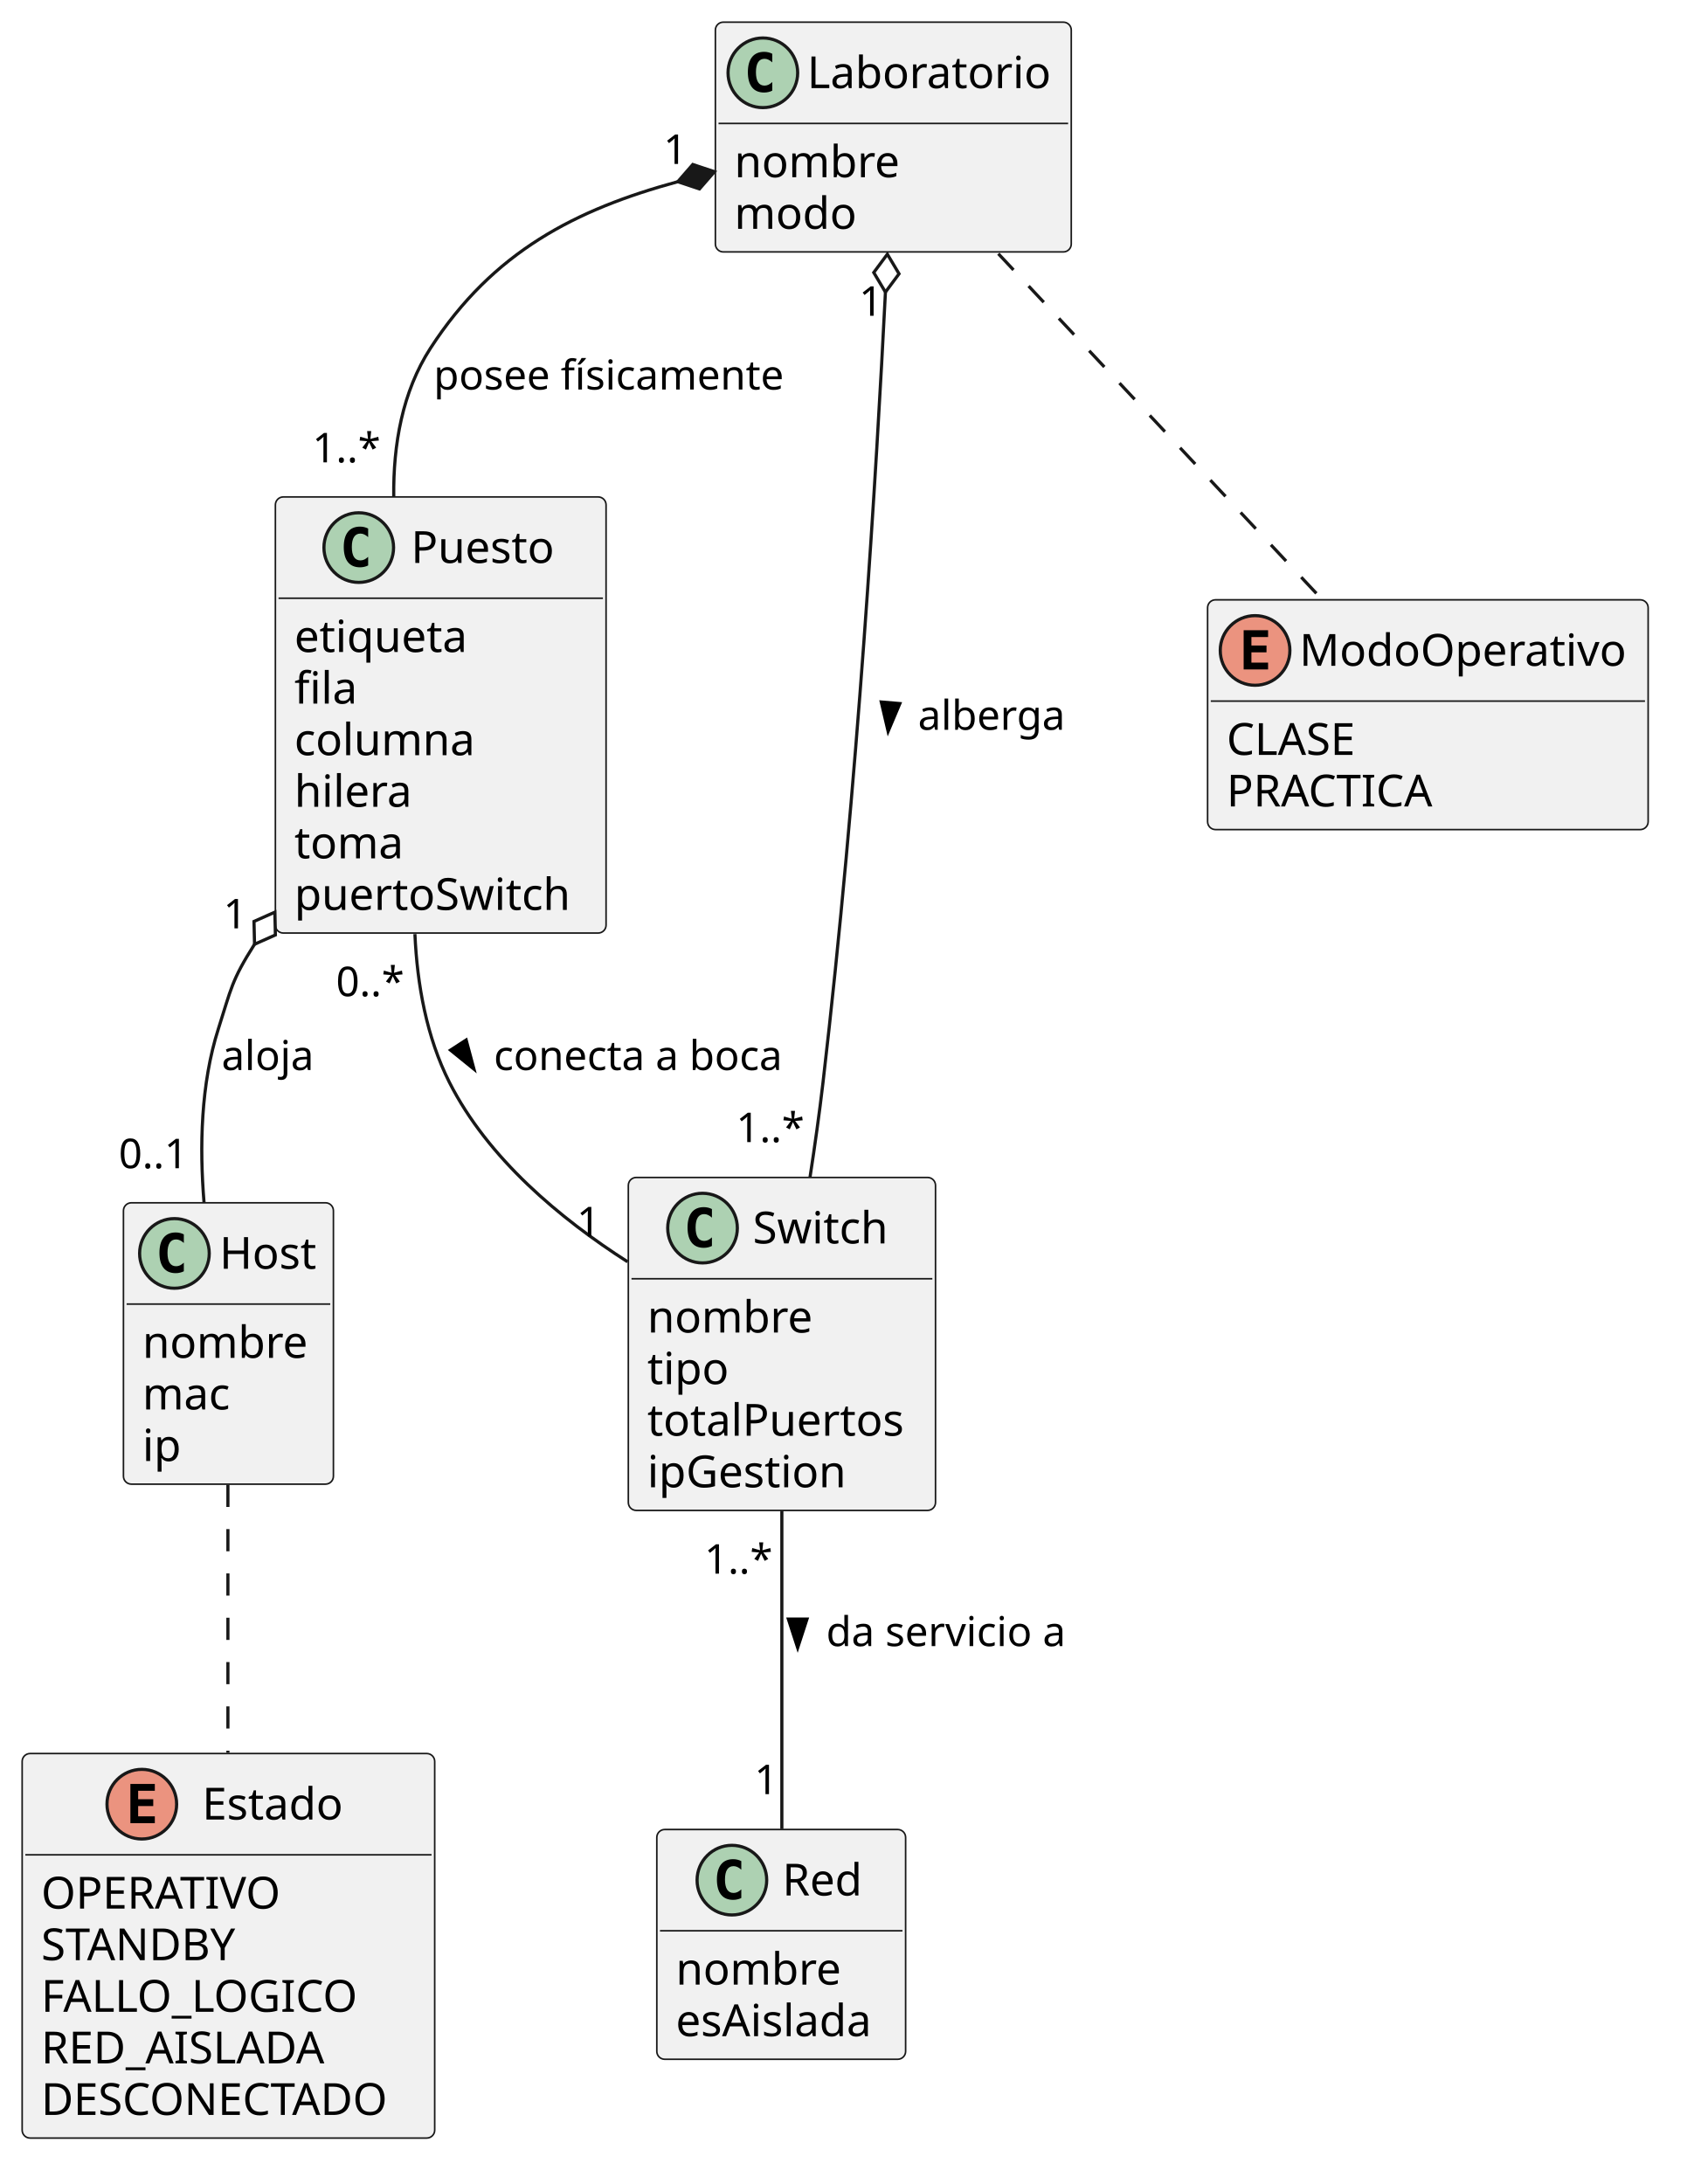
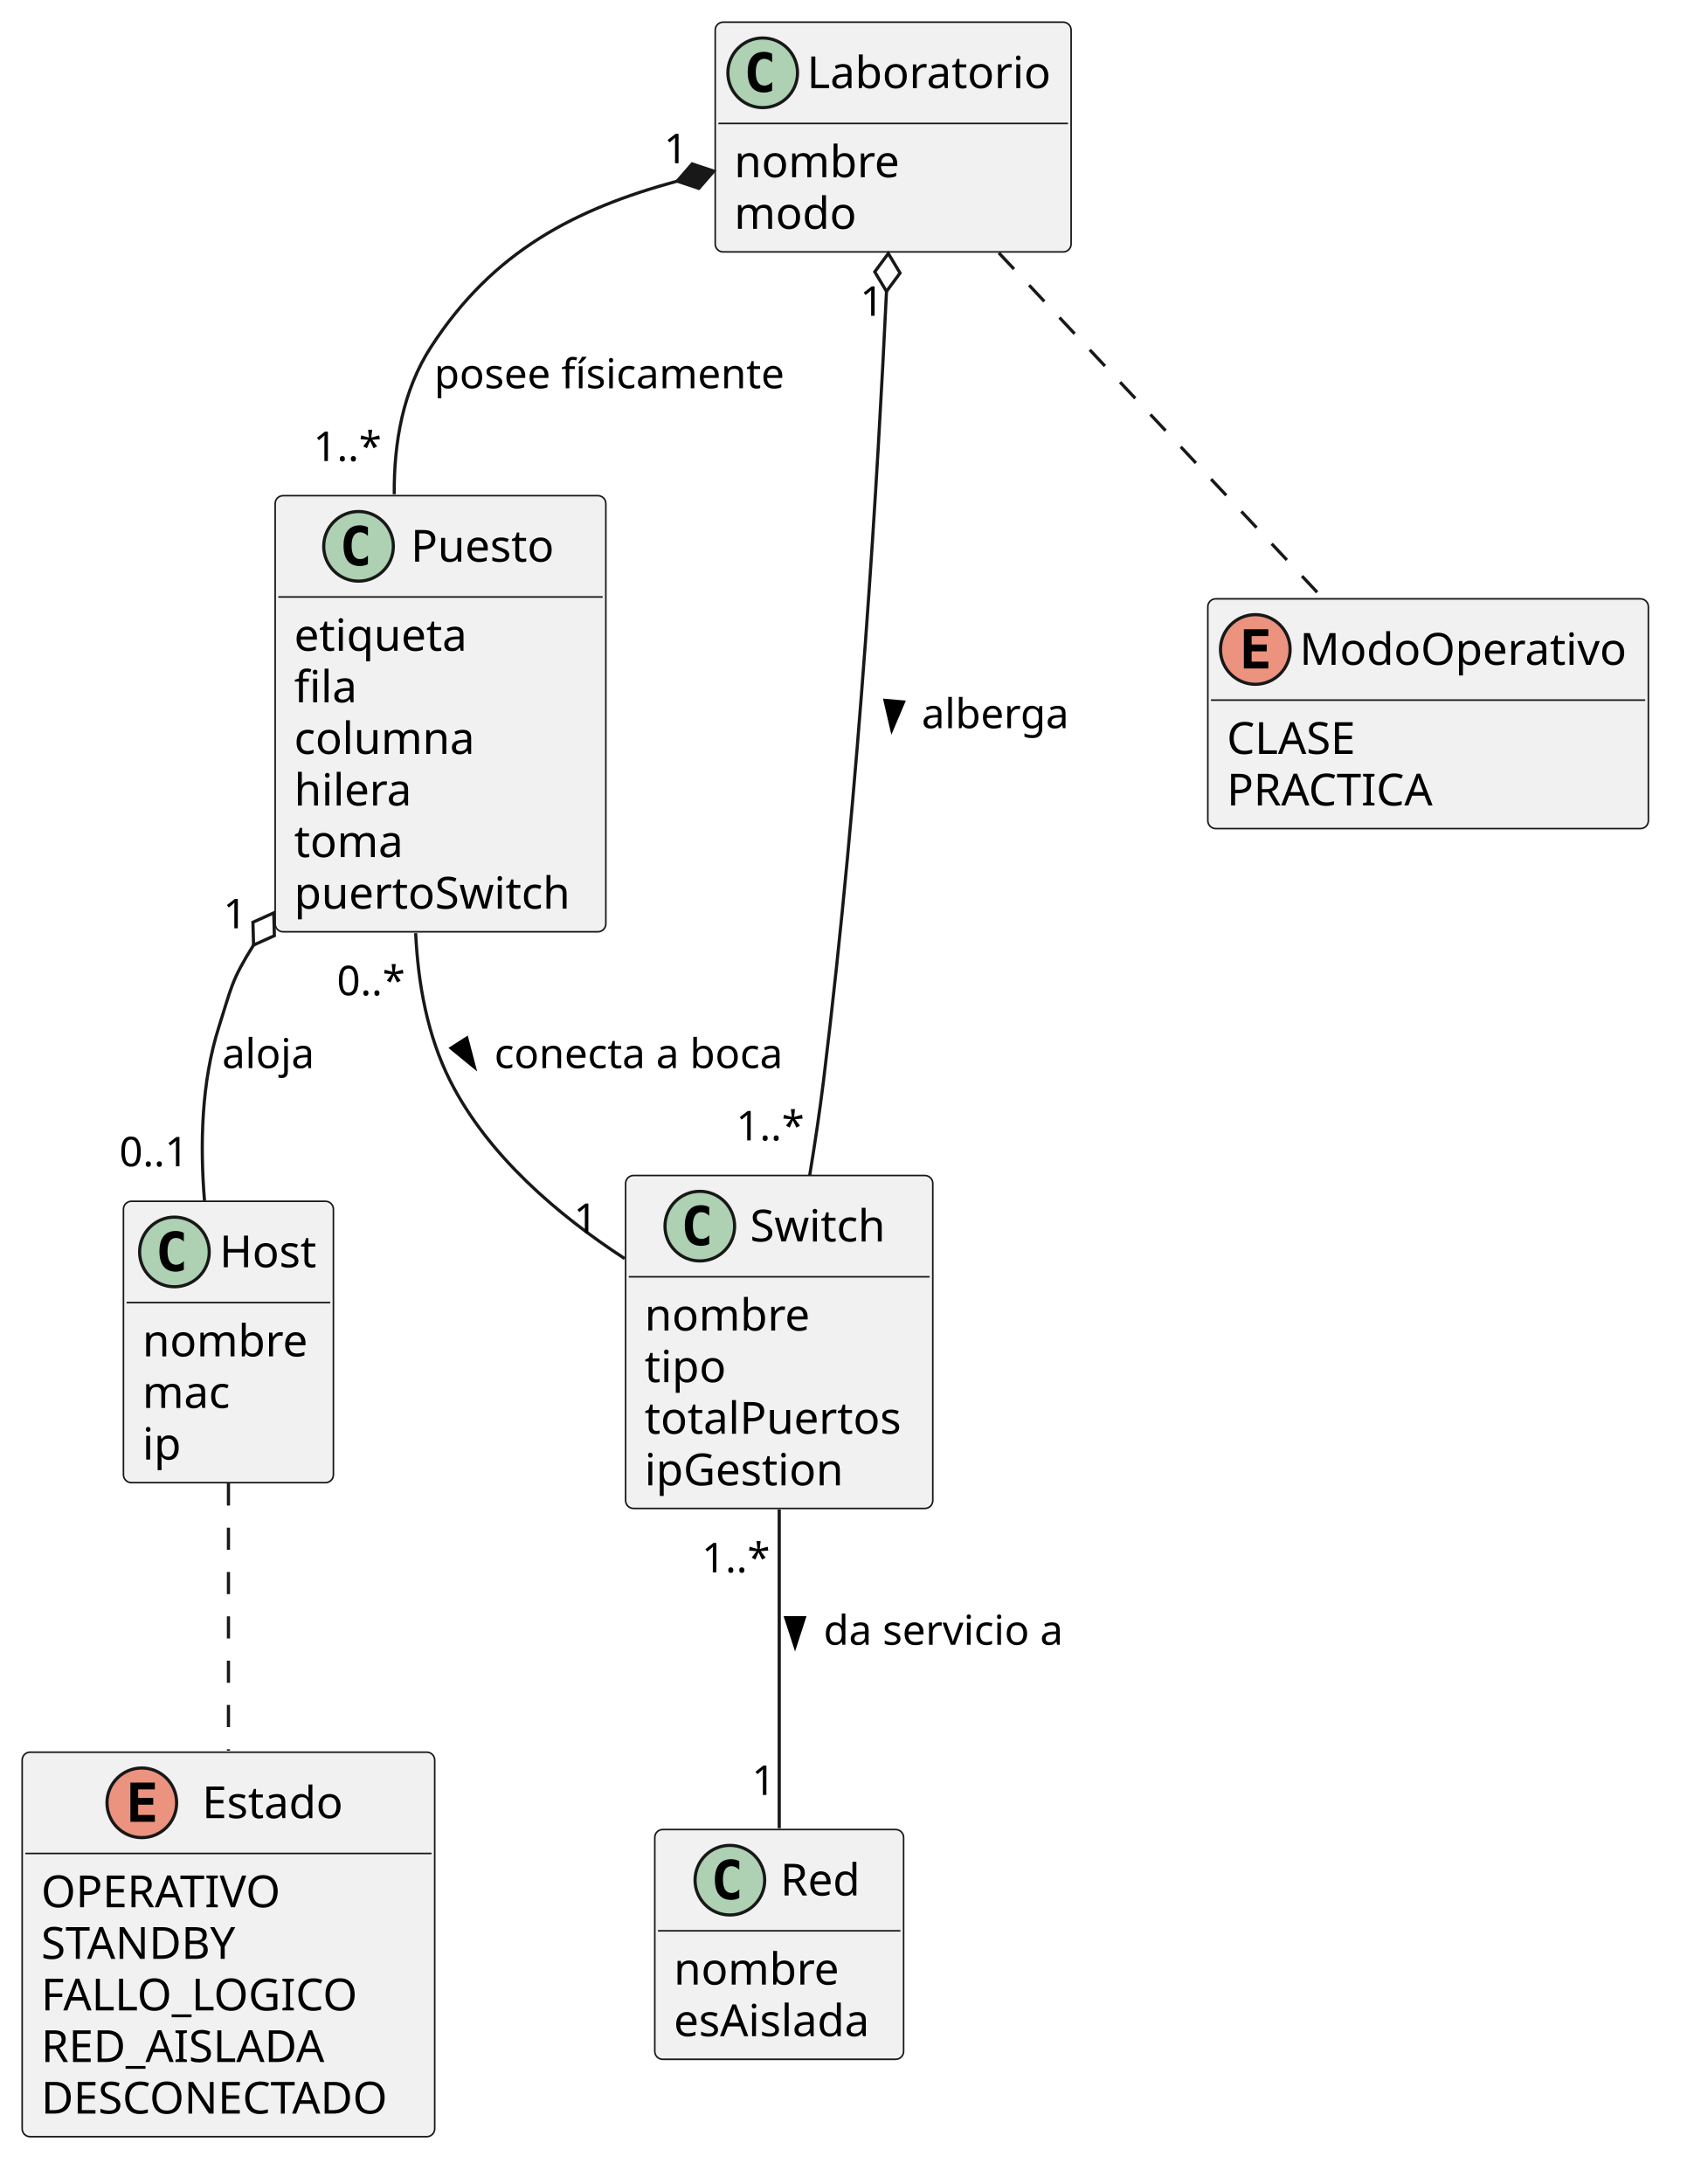
<svg xmlns="http://www.w3.org/2000/svg" version="1.1" data-diagram-type="CLASS" style="width:535px;height:690px;background:#FFFFFF;" width="535px" height="690px" viewBox="0 0 535 690" zoomAndPan="magnify" preserveAspectRatio="none" contentStyleType="text/css">
  <defs />
  <g font-family="sans-serif" lengthAdjust="spacing">
    <g class="entity" data-qualified-name="Laboratorio" id="ent0001" data-source-line="3">
-       <rect x="226" y="7" width="112.432" height="72.594" fill="#F1F1F1" style="stroke:#181818;stroke-width:0.5;" rx="2.5" ry="2.5" />
-       <ellipse cx="241" cy="23" rx="11" ry="11" fill="#ADD1B2" style="stroke:#181818;stroke-width:1;" />
-       <path d="M243.969,28.641 Q243.391,28.938 242.75,29.078 Q242.109,29.234 241.406,29.234 Q238.906,29.234 237.578,27.594 Q236.266,25.938 236.266,22.813 Q236.266,19.688 237.578,18.031 Q238.906,16.375 241.406,16.375 Q242.109,16.375 242.75,16.531 Q243.406,16.688 243.969,16.984 L243.969,19.703 Q243.344,19.125 242.75,18.859 Q242.156,18.578 241.531,18.578 Q240.188,18.578 239.5,19.656 Q238.813,20.719 238.813,22.813 Q238.813,24.906 239.5,25.984 Q240.188,27.047 241.531,27.047 Q242.156,27.047 242.75,26.781 Q243.344,26.5 243.969,25.922 L243.969,28.641 Z " fill="#000" />
-       <text x="255" y="27.847" fill="#000" font-size="14" textLength="80.432">Laboratorio</text>
-       <line x1="227" y1="39" x2="337.432" y2="39" style="stroke:#181818;stroke-width:0.5;" />
-       <text x="232" y="55.995" fill="#000" font-size="14" textLength="54.332">nombre</text>
-       <text x="232" y="72.292" fill="#000" font-size="14" textLength="39.655">modo</text>
+       <rect x="225.95" y="7" width="112.432" height="72.594" fill="#F1F1F1" style="stroke:#181818;stroke-width:0.5;" rx="2.5" ry="2.5" />
+       <ellipse cx="240.95" cy="23" rx="11" ry="11" fill="#ADD1B2" style="stroke:#181818;stroke-width:1;" />
+       <path d="M243.919,28.641 Q243.341,28.938 242.7,29.078 Q242.059,29.234 241.356,29.234 Q238.856,29.234 237.528,27.594 Q236.216,25.938 236.216,22.813 Q236.216,19.688 237.528,18.031 Q238.856,16.375 241.356,16.375 Q242.059,16.375 242.7,16.531 Q243.356,16.688 243.919,16.984 L243.919,19.703 Q243.294,19.125 242.7,18.859 Q242.106,18.578 241.481,18.578 Q240.138,18.578 239.45,19.656 Q238.763,20.719 238.763,22.813 Q238.763,24.906 239.45,25.984 Q240.138,27.047 241.481,27.047 Q242.106,27.047 242.7,26.781 Q243.294,26.5 243.919,25.922 L243.919,28.641 Z " fill="#000" />
+       <text x="254.95" y="27.847" fill="#000" font-size="14" textLength="80.432">Laboratorio</text>
+       <line x1="226.95" y1="39" x2="337.382" y2="39" style="stroke:#181818;stroke-width:0.5;" />
+       <text x="231.95" y="55.995" fill="#000" font-size="14" textLength="54.332">nombre</text>
+       <text x="231.95" y="72.292" fill="#000" font-size="14" textLength="39.655">modo</text>
    </g>
    <g class="entity" data-qualified-name="Puesto" id="ent0002" data-source-line="8">
-       <rect x="87" y="157" width="104.47" height="137.781" fill="#F1F1F1" style="stroke:#181818;stroke-width:0.5;" rx="2.5" ry="2.5" />
-       <ellipse cx="113.337" cy="173" rx="11" ry="11" fill="#ADD1B2" style="stroke:#181818;stroke-width:1;" />
-       <path d="M116.305,178.641 Q115.727,178.938 115.087,179.078 Q114.446,179.234 113.743,179.234 Q111.243,179.234 109.915,177.594 Q108.602,175.938 108.602,172.813 Q108.602,169.688 109.915,168.031 Q111.243,166.375 113.743,166.375 Q114.446,166.375 115.087,166.531 Q115.743,166.688 116.305,166.984 L116.305,169.703 Q115.68,169.125 115.087,168.859 Q114.493,168.578 113.868,168.578 Q112.524,168.578 111.837,169.656 Q111.149,170.719 111.149,172.813 Q111.149,174.906 111.837,175.984 Q112.524,177.047 113.868,177.047 Q114.493,177.047 115.087,176.781 Q115.68,176.5 116.305,175.922 L116.305,178.641 Z " fill="#000" />
-       <text x="129.856" y="177.847" fill="#000" font-size="14" textLength="47.277">Puesto</text>
-       <line x1="88" y1="189" x2="190.47" y2="189" style="stroke:#181818;stroke-width:0.5;" />
-       <text x="93" y="205.995" fill="#000" font-size="14" textLength="58.434">etiqueta</text>
-       <text x="93" y="222.292" fill="#000" font-size="14" textLength="21.287">fila</text>
-       <text x="93" y="238.589" fill="#000" font-size="14" textLength="60.115">columna</text>
-       <text x="93" y="254.886" fill="#000" font-size="14" textLength="39.601">hilera</text>
-       <text x="93" y="271.183" fill="#000" font-size="14" textLength="36.271">toma</text>
-       <text x="93" y="287.479" fill="#000" font-size="14" textLength="92.47">puertoSwitch</text>
+       <rect x="86.93" y="156.6" width="104.47" height="137.781" fill="#F1F1F1" style="stroke:#181818;stroke-width:0.5;" rx="2.5" ry="2.5" />
+       <ellipse cx="113.267" cy="172.6" rx="11" ry="11" fill="#ADD1B2" style="stroke:#181818;stroke-width:1;" />
+       <path d="M116.235,178.241 Q115.657,178.537 115.017,178.678 Q114.376,178.834 113.673,178.834 Q111.173,178.834 109.845,177.194 Q108.532,175.537 108.532,172.412 Q108.532,169.287 109.845,167.631 Q111.173,165.975 113.673,165.975 Q114.376,165.975 115.017,166.131 Q115.673,166.287 116.235,166.584 L116.235,169.303 Q115.61,168.725 115.017,168.459 Q114.423,168.178 113.798,168.178 Q112.454,168.178 111.767,169.256 Q111.079,170.319 111.079,172.412 Q111.079,174.506 111.767,175.584 Q112.454,176.647 113.798,176.647 Q114.423,176.647 115.017,176.381 Q115.61,176.1 116.235,175.522 L116.235,178.241 Z " fill="#000" />
+       <text x="129.786" y="177.447" fill="#000" font-size="14" textLength="47.277">Puesto</text>
+       <line x1="87.93" y1="188.6" x2="190.4" y2="188.6" style="stroke:#181818;stroke-width:0.5;" />
+       <text x="92.93" y="205.595" fill="#000" font-size="14" textLength="58.434">etiqueta</text>
+       <text x="92.93" y="221.892" fill="#000" font-size="14" textLength="21.287">fila</text>
+       <text x="92.93" y="238.189" fill="#000" font-size="14" textLength="60.115">columna</text>
+       <text x="92.93" y="254.486" fill="#000" font-size="14" textLength="39.601">hilera</text>
+       <text x="92.93" y="270.783" fill="#000" font-size="14" textLength="36.271">toma</text>
+       <text x="92.93" y="287.079" fill="#000" font-size="14" textLength="92.47">puertoSwitch</text>
    </g>
    <g class="entity" data-qualified-name="Host" id="ent0003" data-source-line="17">
-       <rect x="39" y="380" width="66.332" height="88.891" fill="#F1F1F1" style="stroke:#181818;stroke-width:0.5;" rx="2.5" ry="2.5" />
-       <ellipse cx="55.105" cy="396" rx="11" ry="11" fill="#ADD1B2" style="stroke:#181818;stroke-width:1;" />
-       <path d="M58.074,401.641 Q57.496,401.938 56.855,402.078 Q56.215,402.234 55.511,402.234 Q53.011,402.234 51.683,400.594 Q50.371,398.938 50.371,395.813 Q50.371,392.688 51.683,391.031 Q53.011,389.375 55.511,389.375 Q56.215,389.375 56.855,389.531 Q57.511,389.688 58.074,389.984 L58.074,392.703 Q57.449,392.125 56.855,391.859 Q56.261,391.578 55.636,391.578 Q54.293,391.578 53.605,392.656 Q52.918,393.719 52.918,395.813 Q52.918,397.906 53.605,398.984 Q54.293,400.047 55.636,400.047 Q56.261,400.047 56.855,399.781 Q57.449,399.5 58.074,398.922 L58.074,401.641 Z " fill="#000" />
-       <text x="69.351" y="400.847" fill="#000" font-size="14" textLength="31.876">Host</text>
-       <line x1="40" y1="412" x2="104.332" y2="412" style="stroke:#181818;stroke-width:0.5;" />
-       <text x="45" y="428.995" fill="#000" font-size="14" textLength="54.332">nombre</text>
-       <text x="45" y="445.292" fill="#000" font-size="14" textLength="29.914">mac</text>
-       <text x="45" y="461.589" fill="#000" font-size="14" textLength="12.776">ip</text>
+       <rect x="39" y="379.53" width="66.332" height="88.891" fill="#F1F1F1" style="stroke:#181818;stroke-width:0.5;" rx="2.5" ry="2.5" />
+       <ellipse cx="55.105" cy="395.53" rx="11" ry="11" fill="#ADD1B2" style="stroke:#181818;stroke-width:1;" />
+       <path d="M58.074,401.171 Q57.496,401.468 56.855,401.608 Q56.215,401.764 55.511,401.764 Q53.011,401.764 51.683,400.124 Q50.371,398.468 50.371,395.343 Q50.371,392.218 51.683,390.561 Q53.011,388.905 55.511,388.905 Q56.215,388.905 56.855,389.061 Q57.511,389.218 58.074,389.514 L58.074,392.233 Q57.449,391.655 56.855,391.389 Q56.261,391.108 55.636,391.108 Q54.293,391.108 53.605,392.186 Q52.918,393.249 52.918,395.343 Q52.918,397.436 53.605,398.514 Q54.293,399.577 55.636,399.577 Q56.261,399.577 56.855,399.311 Q57.449,399.03 58.074,398.452 L58.074,401.171 Z " fill="#000" />
+       <text x="69.351" y="400.377" fill="#000" font-size="14" textLength="31.876">Host</text>
+       <line x1="40" y1="411.53" x2="104.332" y2="411.53" style="stroke:#181818;stroke-width:0.5;" />
+       <text x="45" y="428.525" fill="#000" font-size="14" textLength="54.332">nombre</text>
+       <text x="45" y="444.822" fill="#000" font-size="14" textLength="29.914">mac</text>
+       <text x="45" y="461.119" fill="#000" font-size="14" textLength="12.776">ip</text>
    </g>
    <g class="entity" data-qualified-name="Switch" id="ent0004" data-source-line="23">
-       <rect x="198.5" y="372" width="97.046" height="105.188" fill="#F1F1F1" style="stroke:#181818;stroke-width:0.5;" rx="2.5" ry="2.5" />
-       <ellipse cx="221.942" cy="388" rx="11" ry="11" fill="#ADD1B2" style="stroke:#181818;stroke-width:1;" />
-       <path d="M224.911,393.641 Q224.333,393.938 223.692,394.078 Q223.051,394.234 222.348,394.234 Q219.848,394.234 218.52,392.594 Q217.208,390.938 217.208,387.813 Q217.208,384.688 218.52,383.031 Q219.848,381.375 222.348,381.375 Q223.051,381.375 223.692,381.531 Q224.348,381.688 224.911,381.984 L224.911,384.703 Q224.286,384.125 223.692,383.859 Q223.098,383.578 222.473,383.578 Q221.129,383.578 220.442,384.656 Q219.754,385.719 219.754,387.813 Q219.754,389.906 220.442,390.984 Q221.129,392.047 222.473,392.047 Q223.098,392.047 223.692,391.781 Q224.286,391.5 224.911,390.922 L224.911,393.641 Z " fill="#000" />
-       <text x="237.818" y="392.847" fill="#000" font-size="14" textLength="46.286">Switch</text>
-       <line x1="199.5" y1="404" x2="294.546" y2="404" style="stroke:#181818;stroke-width:0.5;" />
-       <text x="204.5" y="420.995" fill="#000" font-size="14" textLength="54.332">nombre</text>
-       <text x="204.5" y="437.292" fill="#000" font-size="14" textLength="26.831">tipo</text>
-       <text x="204.5" y="453.589" fill="#000" font-size="14" textLength="85.046">totalPuertos</text>
-       <text x="204.5" y="469.886" fill="#000" font-size="14" textLength="66.35">ipGestion</text>
+       <rect x="197.64" y="371.38" width="97.046" height="105.188" fill="#F1F1F1" style="stroke:#181818;stroke-width:0.5;" rx="2.5" ry="2.5" />
+       <ellipse cx="221.082" cy="387.38" rx="11" ry="11" fill="#ADD1B2" style="stroke:#181818;stroke-width:1;" />
+       <path d="M224.051,393.021 Q223.473,393.317 222.832,393.458 Q222.191,393.614 221.488,393.614 Q218.988,393.614 217.66,391.974 Q216.348,390.317 216.348,387.192 Q216.348,384.067 217.66,382.411 Q218.988,380.755 221.488,380.755 Q222.191,380.755 222.832,380.911 Q223.488,381.067 224.051,381.364 L224.051,384.083 Q223.426,383.505 222.832,383.239 Q222.238,382.958 221.613,382.958 Q220.269,382.958 219.582,384.036 Q218.894,385.099 218.894,387.192 Q218.894,389.286 219.582,390.364 Q220.269,391.427 221.613,391.427 Q222.238,391.427 222.832,391.161 Q223.426,390.88 224.051,390.302 L224.051,393.021 Z " fill="#000" />
+       <text x="236.958" y="392.227" fill="#000" font-size="14" textLength="46.286">Switch</text>
+       <line x1="198.64" y1="403.38" x2="293.686" y2="403.38" style="stroke:#181818;stroke-width:0.5;" />
+       <text x="203.64" y="420.375" fill="#000" font-size="14" textLength="54.332">nombre</text>
+       <text x="203.64" y="436.672" fill="#000" font-size="14" textLength="26.831">tipo</text>
+       <text x="203.64" y="452.969" fill="#000" font-size="14" textLength="85.046">totalPuertos</text>
+       <text x="203.64" y="469.266" fill="#000" font-size="14" textLength="66.35">ipGestion</text>
    </g>
    <g class="entity" data-qualified-name="Red" id="ent0005" data-source-line="30">
-       <rect x="207.5" y="578" width="78.603" height="72.594" fill="#F1F1F1" style="stroke:#181818;stroke-width:0.5;" rx="2.5" ry="2.5" />
-       <ellipse cx="231.219" cy="594" rx="11" ry="11" fill="#ADD1B2" style="stroke:#181818;stroke-width:1;" />
-       <path d="M234.188,599.641 Q233.609,599.938 232.969,600.078 Q232.328,600.234 231.625,600.234 Q229.125,600.234 227.797,598.594 Q226.484,596.938 226.484,593.813 Q226.484,590.688 227.797,589.031 Q229.125,587.375 231.625,587.375 Q232.328,587.375 232.969,587.531 Q233.625,587.688 234.188,587.984 L234.188,590.703 Q233.563,590.125 232.969,589.859 Q232.375,589.578 231.75,589.578 Q230.406,589.578 229.719,590.656 Q229.031,591.719 229.031,593.813 Q229.031,595.906 229.719,596.984 Q230.406,598.047 231.75,598.047 Q232.375,598.047 232.969,597.781 Q233.563,597.5 234.188,596.922 L234.188,599.641 Z " fill="#000" />
-       <text x="247.156" y="598.847" fill="#000" font-size="14" textLength="27.228">Red</text>
-       <line x1="208.5" y1="610" x2="285.103" y2="610" style="stroke:#181818;stroke-width:0.5;" />
-       <text x="213.5" y="626.995" fill="#000" font-size="14" textLength="54.332">nombre</text>
-       <text x="213.5" y="643.292" fill="#000" font-size="14" textLength="66.603">esAislada</text>
+       <rect x="206.86" y="578.01" width="78.603" height="72.594" fill="#F1F1F1" style="stroke:#181818;stroke-width:0.5;" rx="2.5" ry="2.5" />
+       <ellipse cx="230.579" cy="594.01" rx="11" ry="11" fill="#ADD1B2" style="stroke:#181818;stroke-width:1;" />
+       <path d="M233.548,599.651 Q232.969,599.948 232.329,600.088 Q231.688,600.244 230.985,600.244 Q228.485,600.244 227.157,598.604 Q225.844,596.948 225.844,593.823 Q225.844,590.698 227.157,589.041 Q228.485,587.385 230.985,587.385 Q231.688,587.385 232.329,587.541 Q232.985,587.698 233.548,587.994 L233.548,590.713 Q232.923,590.135 232.329,589.869 Q231.735,589.588 231.11,589.588 Q229.766,589.588 229.079,590.666 Q228.391,591.729 228.391,593.823 Q228.391,595.916 229.079,596.994 Q229.766,598.057 231.11,598.057 Q231.735,598.057 232.329,597.791 Q232.923,597.51 233.548,596.932 L233.548,599.651 Z " fill="#000" />
+       <text x="246.516" y="598.857" fill="#000" font-size="14" textLength="27.228">Red</text>
+       <line x1="207.86" y1="610.01" x2="284.463" y2="610.01" style="stroke:#181818;stroke-width:0.5;" />
+       <text x="212.86" y="627.005" fill="#000" font-size="14" textLength="54.332">nombre</text>
+       <text x="212.86" y="643.302" fill="#000" font-size="14" textLength="66.603">esAislada</text>
    </g>
    <g class="entity" data-qualified-name="ModoOperativo" id="ent0006" data-source-line="35">
-       <rect x="381.5" y="189.5" width="139.181" height="72.594" fill="#F1F1F1" style="stroke:#181818;stroke-width:0.5;" rx="2.5" ry="2.5" />
-       <ellipse cx="396.5" cy="205.5" rx="11" ry="11" fill="#EB937F" style="stroke:#181818;stroke-width:1;" />
-       <path d="M400.609,211.5 L392.891,211.5 L392.891,199.109 L400.609,199.109 L400.609,201.266 L395.344,201.266 L395.344,203.938 L400.109,203.938 L400.109,206.094 L395.344,206.094 L395.344,209.344 L400.609,209.344 L400.609,211.5 Z " fill="#000" />
-       <text x="410.5" y="210.347" fill="#000" font-size="14" textLength="107.181">ModoOperativo</text>
-       <line x1="382.5" y1="221.5" x2="519.681" y2="221.5" style="stroke:#181818;stroke-width:0.5;" />
-       <text x="387.5" y="238.495" fill="#000" font-size="14" textLength="44.885">CLASE</text>
-       <text x="387.5" y="254.792" fill="#000" font-size="14" textLength="69.556">PRACTICA</text>
+       <rect x="381.57" y="189.19" width="139.181" height="72.594" fill="#F1F1F1" style="stroke:#181818;stroke-width:0.5;" rx="2.5" ry="2.5" />
+       <ellipse cx="396.57" cy="205.19" rx="11" ry="11" fill="#EB937F" style="stroke:#181818;stroke-width:1;" />
+       <path d="M400.679,211.19 L392.961,211.19 L392.961,198.799 L400.679,198.799 L400.679,200.956 L395.414,200.956 L395.414,203.627 L400.179,203.627 L400.179,205.784 L395.414,205.784 L395.414,209.034 L400.679,209.034 L400.679,211.19 Z " fill="#000" />
+       <text x="410.57" y="210.037" fill="#000" font-size="14" textLength="107.181">ModoOperativo</text>
+       <line x1="382.57" y1="221.19" x2="519.751" y2="221.19" style="stroke:#181818;stroke-width:0.5;" />
+       <text x="387.57" y="238.185" fill="#000" font-size="14" textLength="44.885">CLASE</text>
+       <text x="387.57" y="254.482" fill="#000" font-size="14" textLength="69.556">PRACTICA</text>
    </g>
    <g class="entity" data-qualified-name="Estado" id="ent0007" data-source-line="40">
-       <rect x="7" y="554" width="130.33" height="121.484" fill="#F1F1F1" style="stroke:#181818;stroke-width:0.5;" rx="2.5" ry="2.5" />
-       <ellipse cx="44.801" cy="570" rx="11" ry="11" fill="#EB937F" style="stroke:#181818;stroke-width:1;" />
-       <path d="M48.911,576 L41.192,576 L41.192,563.609 L48.911,563.609 L48.911,565.766 L43.645,565.766 L43.645,568.438 L48.411,568.438 L48.411,570.594 L43.645,570.594 L43.645,573.844 L48.911,573.844 L48.911,576 Z " fill="#000" />
-       <text x="63.868" y="574.847" fill="#000" font-size="14" textLength="47.66">Estado</text>
-       <line x1="8" y1="586" x2="136.33" y2="586" style="stroke:#181818;stroke-width:0.5;" />
-       <text x="13" y="602.995" fill="#000" font-size="14" textLength="80.89">OPERATIVO</text>
-       <text x="13" y="619.292" fill="#000" font-size="14" textLength="66.425">STANDBY</text>
-       <text x="13" y="635.589" fill="#000" font-size="14" textLength="105.841">FALLO_LOGICO</text>
-       <text x="13" y="651.886" fill="#000" font-size="14" textLength="96.681">RED_AISLADA</text>
-       <text x="13" y="668.183" fill="#000" font-size="14" textLength="118.33">DESCONECTADO</text>
+       <rect x="7" y="553.57" width="130.33" height="121.484" fill="#F1F1F1" style="stroke:#181818;stroke-width:0.5;" rx="2.5" ry="2.5" />
+       <ellipse cx="44.801" cy="569.57" rx="11" ry="11" fill="#EB937F" style="stroke:#181818;stroke-width:1;" />
+       <path d="M48.911,575.57 L41.192,575.57 L41.192,563.179 L48.911,563.179 L48.911,565.336 L43.645,565.336 L43.645,568.007 L48.411,568.007 L48.411,570.164 L43.645,570.164 L43.645,573.414 L48.911,573.414 L48.911,575.57 Z " fill="#000" />
+       <text x="63.868" y="574.417" fill="#000" font-size="14" textLength="47.66">Estado</text>
+       <line x1="8" y1="585.57" x2="136.33" y2="585.57" style="stroke:#181818;stroke-width:0.5;" />
+       <text x="13" y="602.565" fill="#000" font-size="14" textLength="80.89">OPERATIVO</text>
+       <text x="13" y="618.862" fill="#000" font-size="14" textLength="66.425">STANDBY</text>
+       <text x="13" y="635.159" fill="#000" font-size="14" textLength="105.841">FALLO_LOGICO</text>
+       <text x="13" y="651.456" fill="#000" font-size="14" textLength="96.681">RED_AISLADA</text>
+       <text x="13" y="667.753" fill="#000" font-size="14" textLength="118.33">DESCONECTADO</text>
    </g>
    <g class="link" data-entity-1="ent0001" data-entity-2="ent0006" id="lnk8" data-source-line="48" data-link-type="association">
-       <path d="M315.39,80.16 C345.02,111.81 388.07,157.79 417.68,189.41" style="stroke:#181818;stroke-width:1;stroke-dasharray:7,7;" fill="none" id="Laboratorio-ModoOperativo" codeLine="48" />
+       <path d="M315.55,79.9 C345.18,111.49 388.24,157.4 417.85,188.96" style="stroke:#181818;stroke-width:1;stroke-dasharray:7,7;" fill="none" id="Laboratorio-ModoOperativo" codeLine="48" />
    </g>
    <g class="link" data-entity-1="ent0003" data-entity-2="ent0007" id="lnk9" data-source-line="49" data-link-type="association">
-       <path d="M72,469.1 C72,494.27 72,526.28 72,553.76" style="stroke:#181818;stroke-width:1;stroke-dasharray:7,7;" fill="none" id="Host-Estado" codeLine="49" />
+       <path d="M72.17,468.65 C72.17,493.75 72.17,525.65 72.17,553.1" style="stroke:#181818;stroke-width:1;stroke-dasharray:7,7;" fill="none" id="Host-Estado" codeLine="49" />
    </g>
    <g class="link" data-entity-1="ent0001" data-entity-2="ent0002" id="lnk10" data-source-line="51" data-link-type="composition">
-       <path d="M214.132,57.404 C181.972,66.164 155.78,79.45 136,110 C127.1,123.75 124.21,140.49 124.39,156.89" style="stroke:#181818;stroke-width:1;" fill="none" id="Laboratorio-backto-Puesto" codeLine="51" />
-       <polygon points="225.71,54.25,218.87,51.967,214.132,57.404,220.972,59.686,225.71,54.25" fill="#181818" style="stroke:#181818;stroke-width:1;stroke-linejoin:miter;stroke-miterlimit:10;" />
-       <text x="137" y="123.067" fill="#000" font-size="13" textLength="118.79">posee físicamente</text>
-       <text x="209.598" y="51.79" fill="#000" font-size="13">1</text>
-       <text x="98.675" y="146.075" fill="#000" font-size="13" textLength="23.036">1..*</text>
+       <path d="M213.933,57.228 C181.853,65.978 155.87,79.19 136.17,109.6 C127.32,123.24 124.41,139.84 124.55,156.14" style="stroke:#181818;stroke-width:1;" fill="none" id="Laboratorio-backto-Puesto" codeLine="51" />
+       <polygon points="225.51,54.07,218.669,51.79,213.933,57.228,220.774,59.508,225.51,54.07" fill="#181818" style="stroke:#181818;stroke-width:1;stroke-linejoin:miter;stroke-miterlimit:10;" />
+       <text x="137.17" y="122.667" fill="#000" font-size="13" textLength="118.79">posee físicamente</text>
+       <text x="209.756" y="51.565" fill="#000" font-size="13">1</text>
+       <text x="98.981" y="145.648" fill="#000" font-size="13" textLength="23.036">1..*</text>
    </g>
    <g class="link" data-entity-1="ent0001" data-entity-2="ent0004" id="lnk11" data-source-line="52" data-link-type="aggregation">
-       <path d="M279.724,92.295 C276.894,148.275 270.97,247.86 260,342 C258.87,351.68 257.43,361.96 255.91,371.85" style="stroke:#181818;stroke-width:1;" fill="none" id="Laboratorio-backto-Switch" codeLine="52" />
-       <polygon points="280.33,80.31,276.032,86.1,279.724,92.295,284.022,86.504,280.33,80.31" fill="none" style="stroke:#181818;stroke-width:1;stroke-linejoin:miter;stroke-miterlimit:10;" />
-       <polygon points="280.576,231.048,284.272,222.285,278.415,221.786,280.576,231.048" fill="#000" style="stroke:#000;stroke-width:1;stroke-linejoin:miter;stroke-miterlimit:10;" />
-       <text x="290" y="230.567" fill="#000" font-size="13" textLength="49.391">alberga</text>
-       <text x="271.378" y="99.76" fill="#000" font-size="13">1</text>
-       <text x="232.561" y="360.831" fill="#000" font-size="13" textLength="23.036">1..*</text>
+       <path d="M280.06,92.066 C277.4,147.986 271.68,247.44 260.17,341.38 C258.98,351.08 257.43,361.38 255.8,371.29" style="stroke:#181818;stroke-width:1;" fill="none" id="Laboratorio-backto-Switch" codeLine="52" />
+       <polygon points="280.63,80.08,276.349,85.883,280.06,92.066,284.34,86.263,280.63,80.08" fill="none" style="stroke:#181818;stroke-width:1;stroke-linejoin:miter;stroke-miterlimit:10;" />
+       <polygon points="281.737,230.538,285.448,221.781,279.592,221.272,281.737,230.538" fill="#000" style="stroke:#000;stroke-width:1;stroke-linejoin:miter;stroke-miterlimit:10;" />
+       <text x="291.17" y="230.057" fill="#000" font-size="13" textLength="49.391">alberga</text>
+       <text x="271.702" y="99.769" fill="#000" font-size="13">1</text>
+       <text x="232.552" y="360.279" fill="#000" font-size="13" textLength="23.036">1..*</text>
    </g>
    <g class="link" data-entity-1="ent0002" data-entity-2="ent0004" id="lnk12" data-source-line="54" data-link-type="association">
-       <path d="M131.08,295.11 C131.79,311.17 134.79,327.74 142,342 C154.14,365.99 176.97,385.02 198.26,398.64" style="stroke:#181818;stroke-width:1;" fill="none" id="Puesto-Switch" codeLine="54" />
-       <polygon points="149.722,337.761,147.263,328.573,142.333,331.773,149.722,337.761" fill="#000" style="stroke:#000;stroke-width:1;stroke-linejoin:miter;stroke-miterlimit:10;" />
-       <text x="156" y="338.067" fill="#000" font-size="13" textLength="99.1">conecta a boca</text>
-       <text x="106.147" y="314.735" fill="#000" font-size="13" textLength="23.036">0..*</text>
-       <text x="182.201" y="390.594" fill="#000" font-size="13">1</text>
+       <path d="M131.32,294.81 C132.05,310.76 135.04,327.21 142.17,341.38 C154.07,365.06 176.4,383.98 197.33,397.62" style="stroke:#181818;stroke-width:1;" fill="none" id="Puesto-Switch" codeLine="54" />
+       <polygon points="149.871,337.154,147.458,327.955,142.511,331.13,149.871,337.154" fill="#000" style="stroke:#000;stroke-width:1;stroke-linejoin:miter;stroke-miterlimit:10;" />
+       <text x="156.17" y="337.447" fill="#000" font-size="13" textLength="99.1">conecta a boca</text>
+       <text x="106.417" y="314.445" fill="#000" font-size="13" textLength="23.036">0..*</text>
+       <text x="181.261" y="389.513" fill="#000" font-size="13">1</text>
    </g>
    <g class="link" data-entity-1="ent0002" data-entity-2="ent0003" id="lnk13" data-source-line="55" data-link-type="aggregation">
-       <path d="M80.412,298.319 C73.082,309.899 73.08,312.26 69,325 C63.41,342.43 63.02,362.5 64.46,379.96" style="stroke:#181818;stroke-width:1;" fill="none" id="Puesto-backto-Host" codeLine="55" />
-       <polygon points="86.83,288.18,80.241,291.11,80.412,298.319,87.001,295.389,86.83,288.18" fill="none" style="stroke:#181818;stroke-width:1;stroke-linejoin:miter;stroke-miterlimit:10;" />
-       <text x="70" y="338.067" fill="#000" font-size="13" textLength="31.11">aloja</text>
-       <text x="70.565" y="293.304" fill="#000" font-size="13">1</text>
-       <text x="37.504" y="369.077" fill="#000" font-size="13" textLength="24.807">0..1</text>
+       <path d="M80.106,298.577 C72.996,309.917 73.15,311.94 69.17,324.38 C63.57,341.83 63.17,361.91 64.61,379.38" style="stroke:#181818;stroke-width:1;" fill="none" id="Puesto-backto-Host" codeLine="55" />
+       <polygon points="86.48,288.41,79.904,291.369,80.106,298.577,86.682,295.618,86.48,288.41" fill="none" style="stroke:#181818;stroke-width:1;stroke-linejoin:miter;stroke-miterlimit:10;" />
+       <text x="70.17" y="337.447" fill="#000" font-size="13" textLength="31.11">aloja</text>
+       <text x="70.528" y="293.28" fill="#000" font-size="13">1</text>
+       <text x="37.677" y="368.48" fill="#000" font-size="13" textLength="24.807">0..1</text>
    </g>
    <g class="link" data-entity-1="ent0004" data-entity-2="ent0005" id="lnk14" data-source-line="57" data-link-type="association">
-       <path d="M247,477.37 C247,509.32 247,549.47 247,577.86" style="stroke:#181818;stroke-width:1;" fill="none" id="Switch-Red" codeLine="57" />
-       <polygon points="252,520.566,254.939,511.521,249.061,511.521,252,520.566" fill="#000" style="stroke:#000;stroke-width:1;stroke-linejoin:miter;stroke-miterlimit:10;" />
-       <text x="261" y="520.067" fill="#000" font-size="13" textLength="82.583">da servicio a</text>
-       <text x="222.526" y="497.168" fill="#000" font-size="13" textLength="23.036">1..*</text>
-       <text x="238.324" y="566.838" fill="#000" font-size="13">1</text>
+       <path d="M246.17,476.93 C246.17,508.94 246.17,549.16 246.17,577.6" style="stroke:#181818;stroke-width:1;" fill="none" id="Switch-Red" codeLine="57" />
+       <polygon points="251.17,520.136,254.109,511.091,248.231,511.091,251.17,520.136" fill="#000" style="stroke:#000;stroke-width:1;stroke-linejoin:miter;stroke-miterlimit:10;" />
+       <text x="260.17" y="519.637" fill="#000" font-size="13" textLength="82.583">da servicio a</text>
+       <text x="221.7" y="496.751" fill="#000" font-size="13" textLength="23.036">1..*</text>
+       <text x="237.507" y="567.08" fill="#000" font-size="13">1</text>
    </g>
  </g>
</svg>
